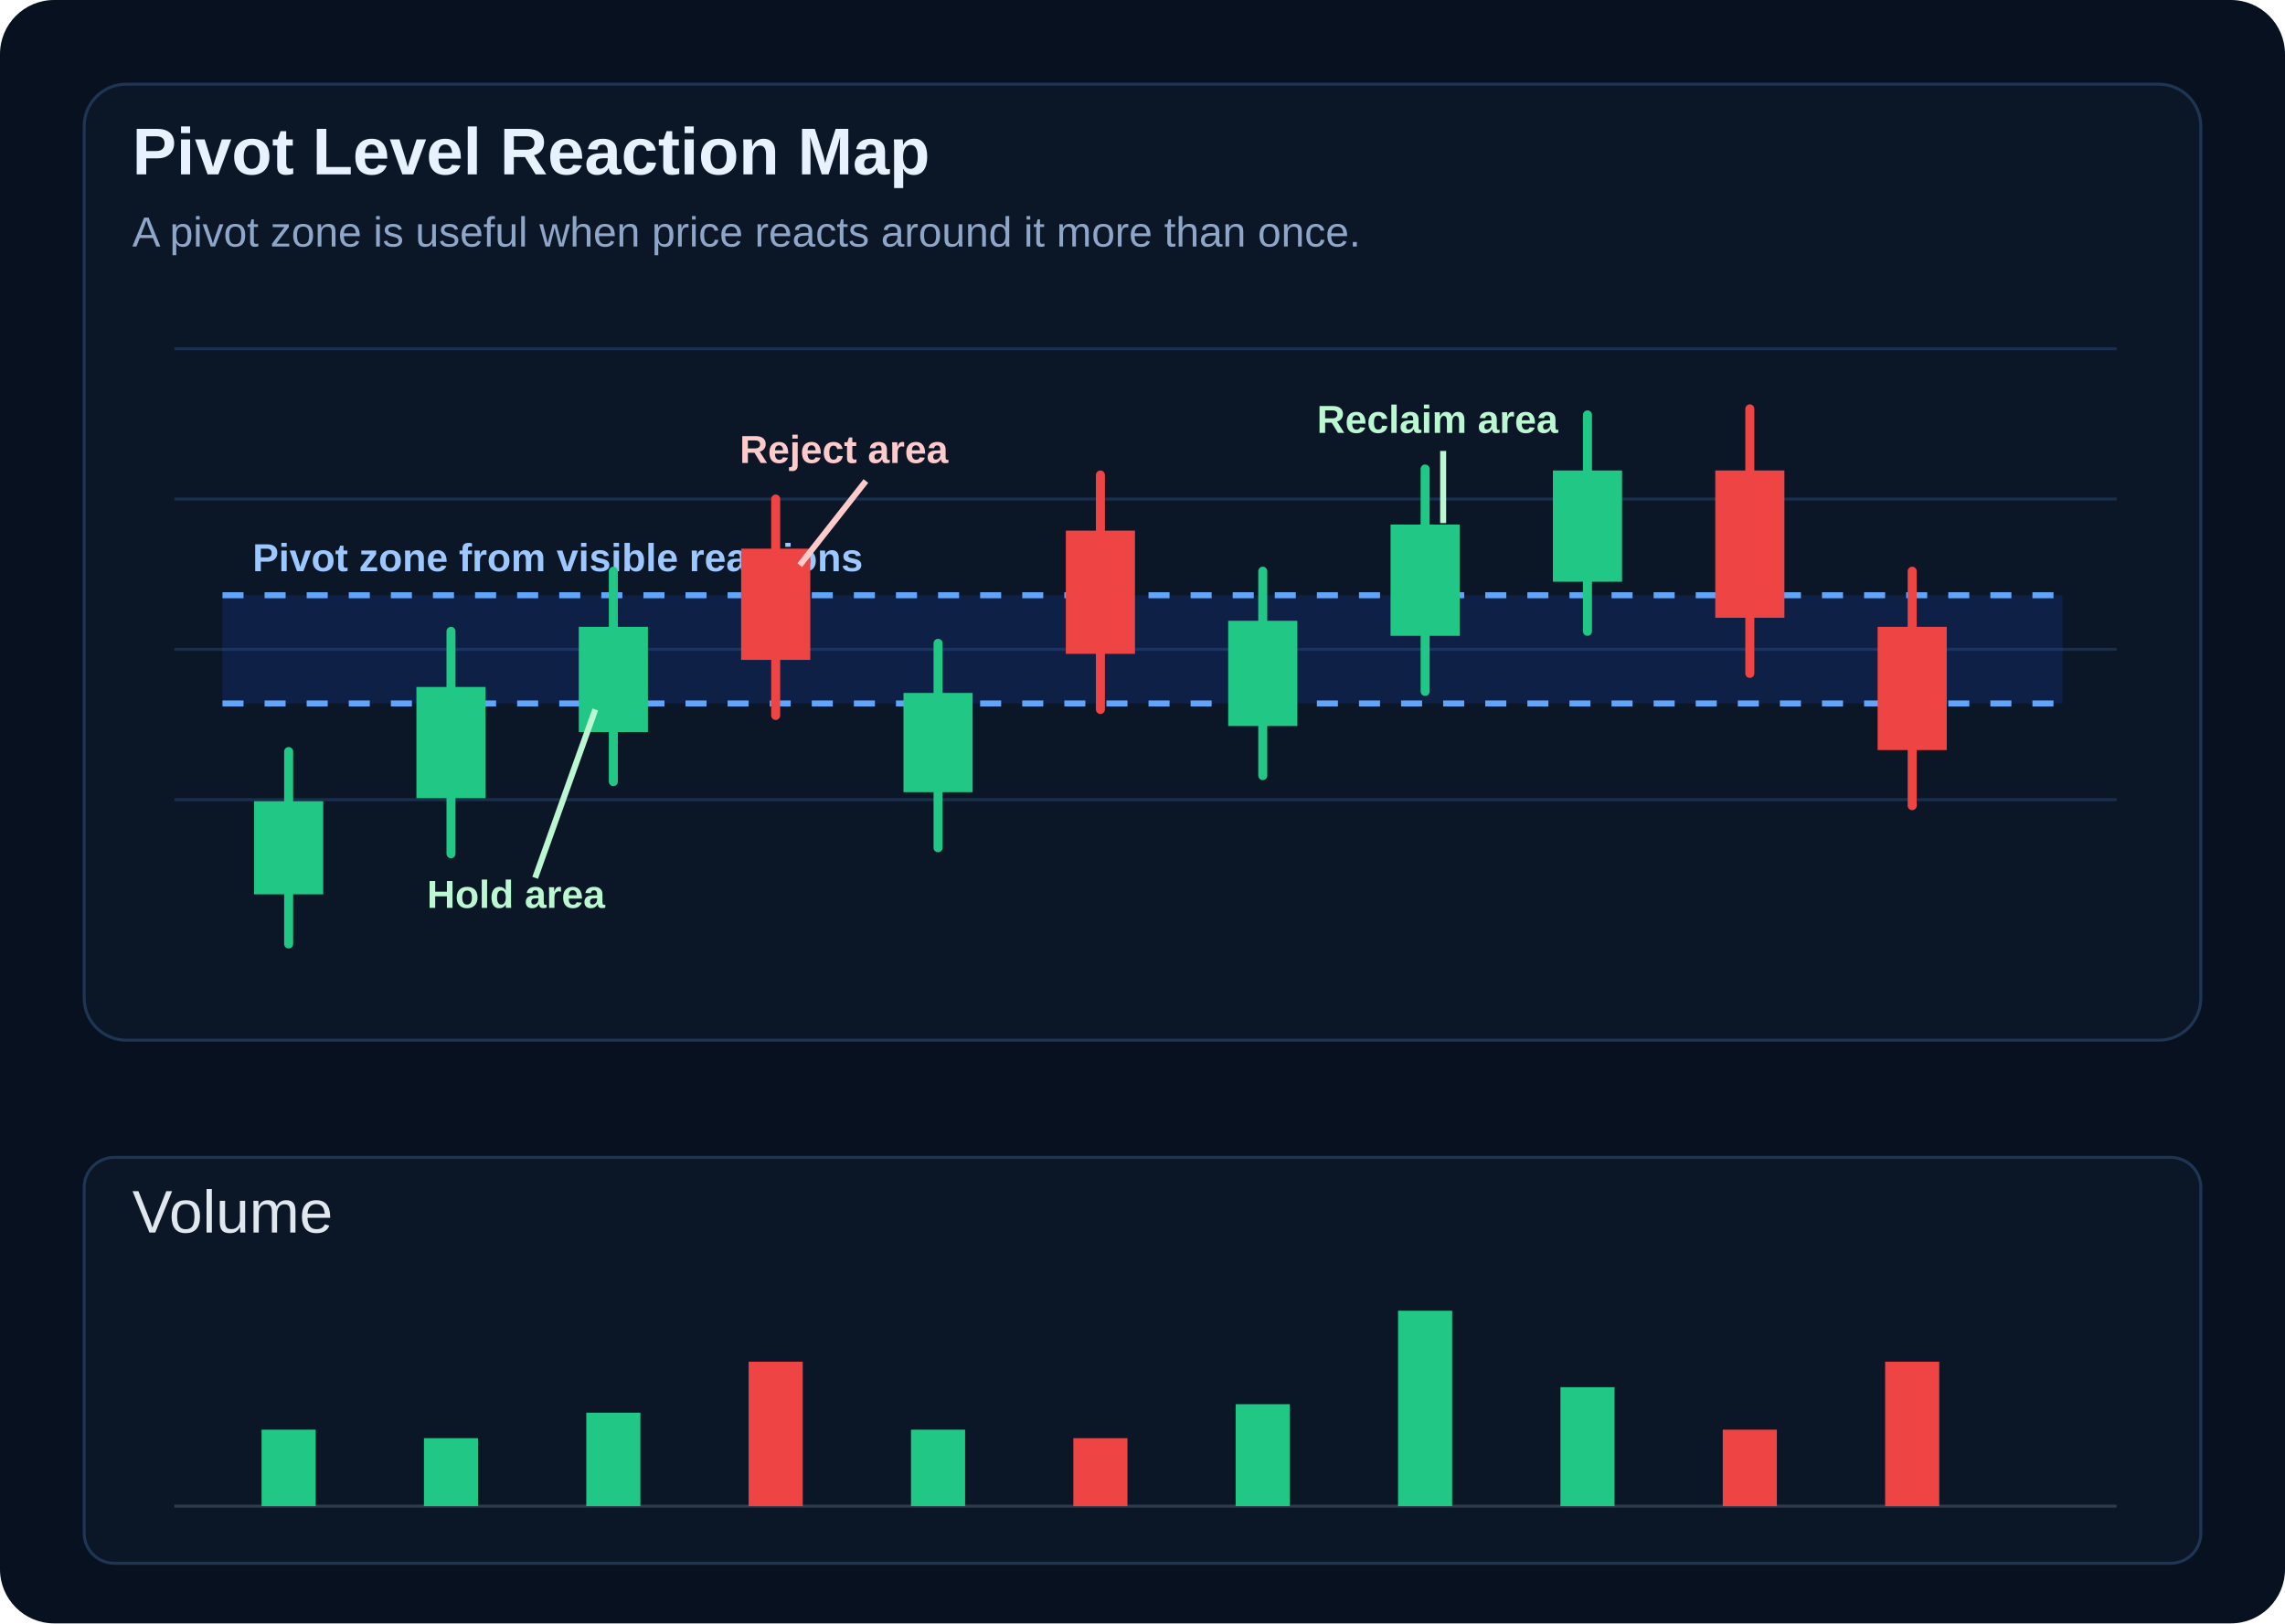
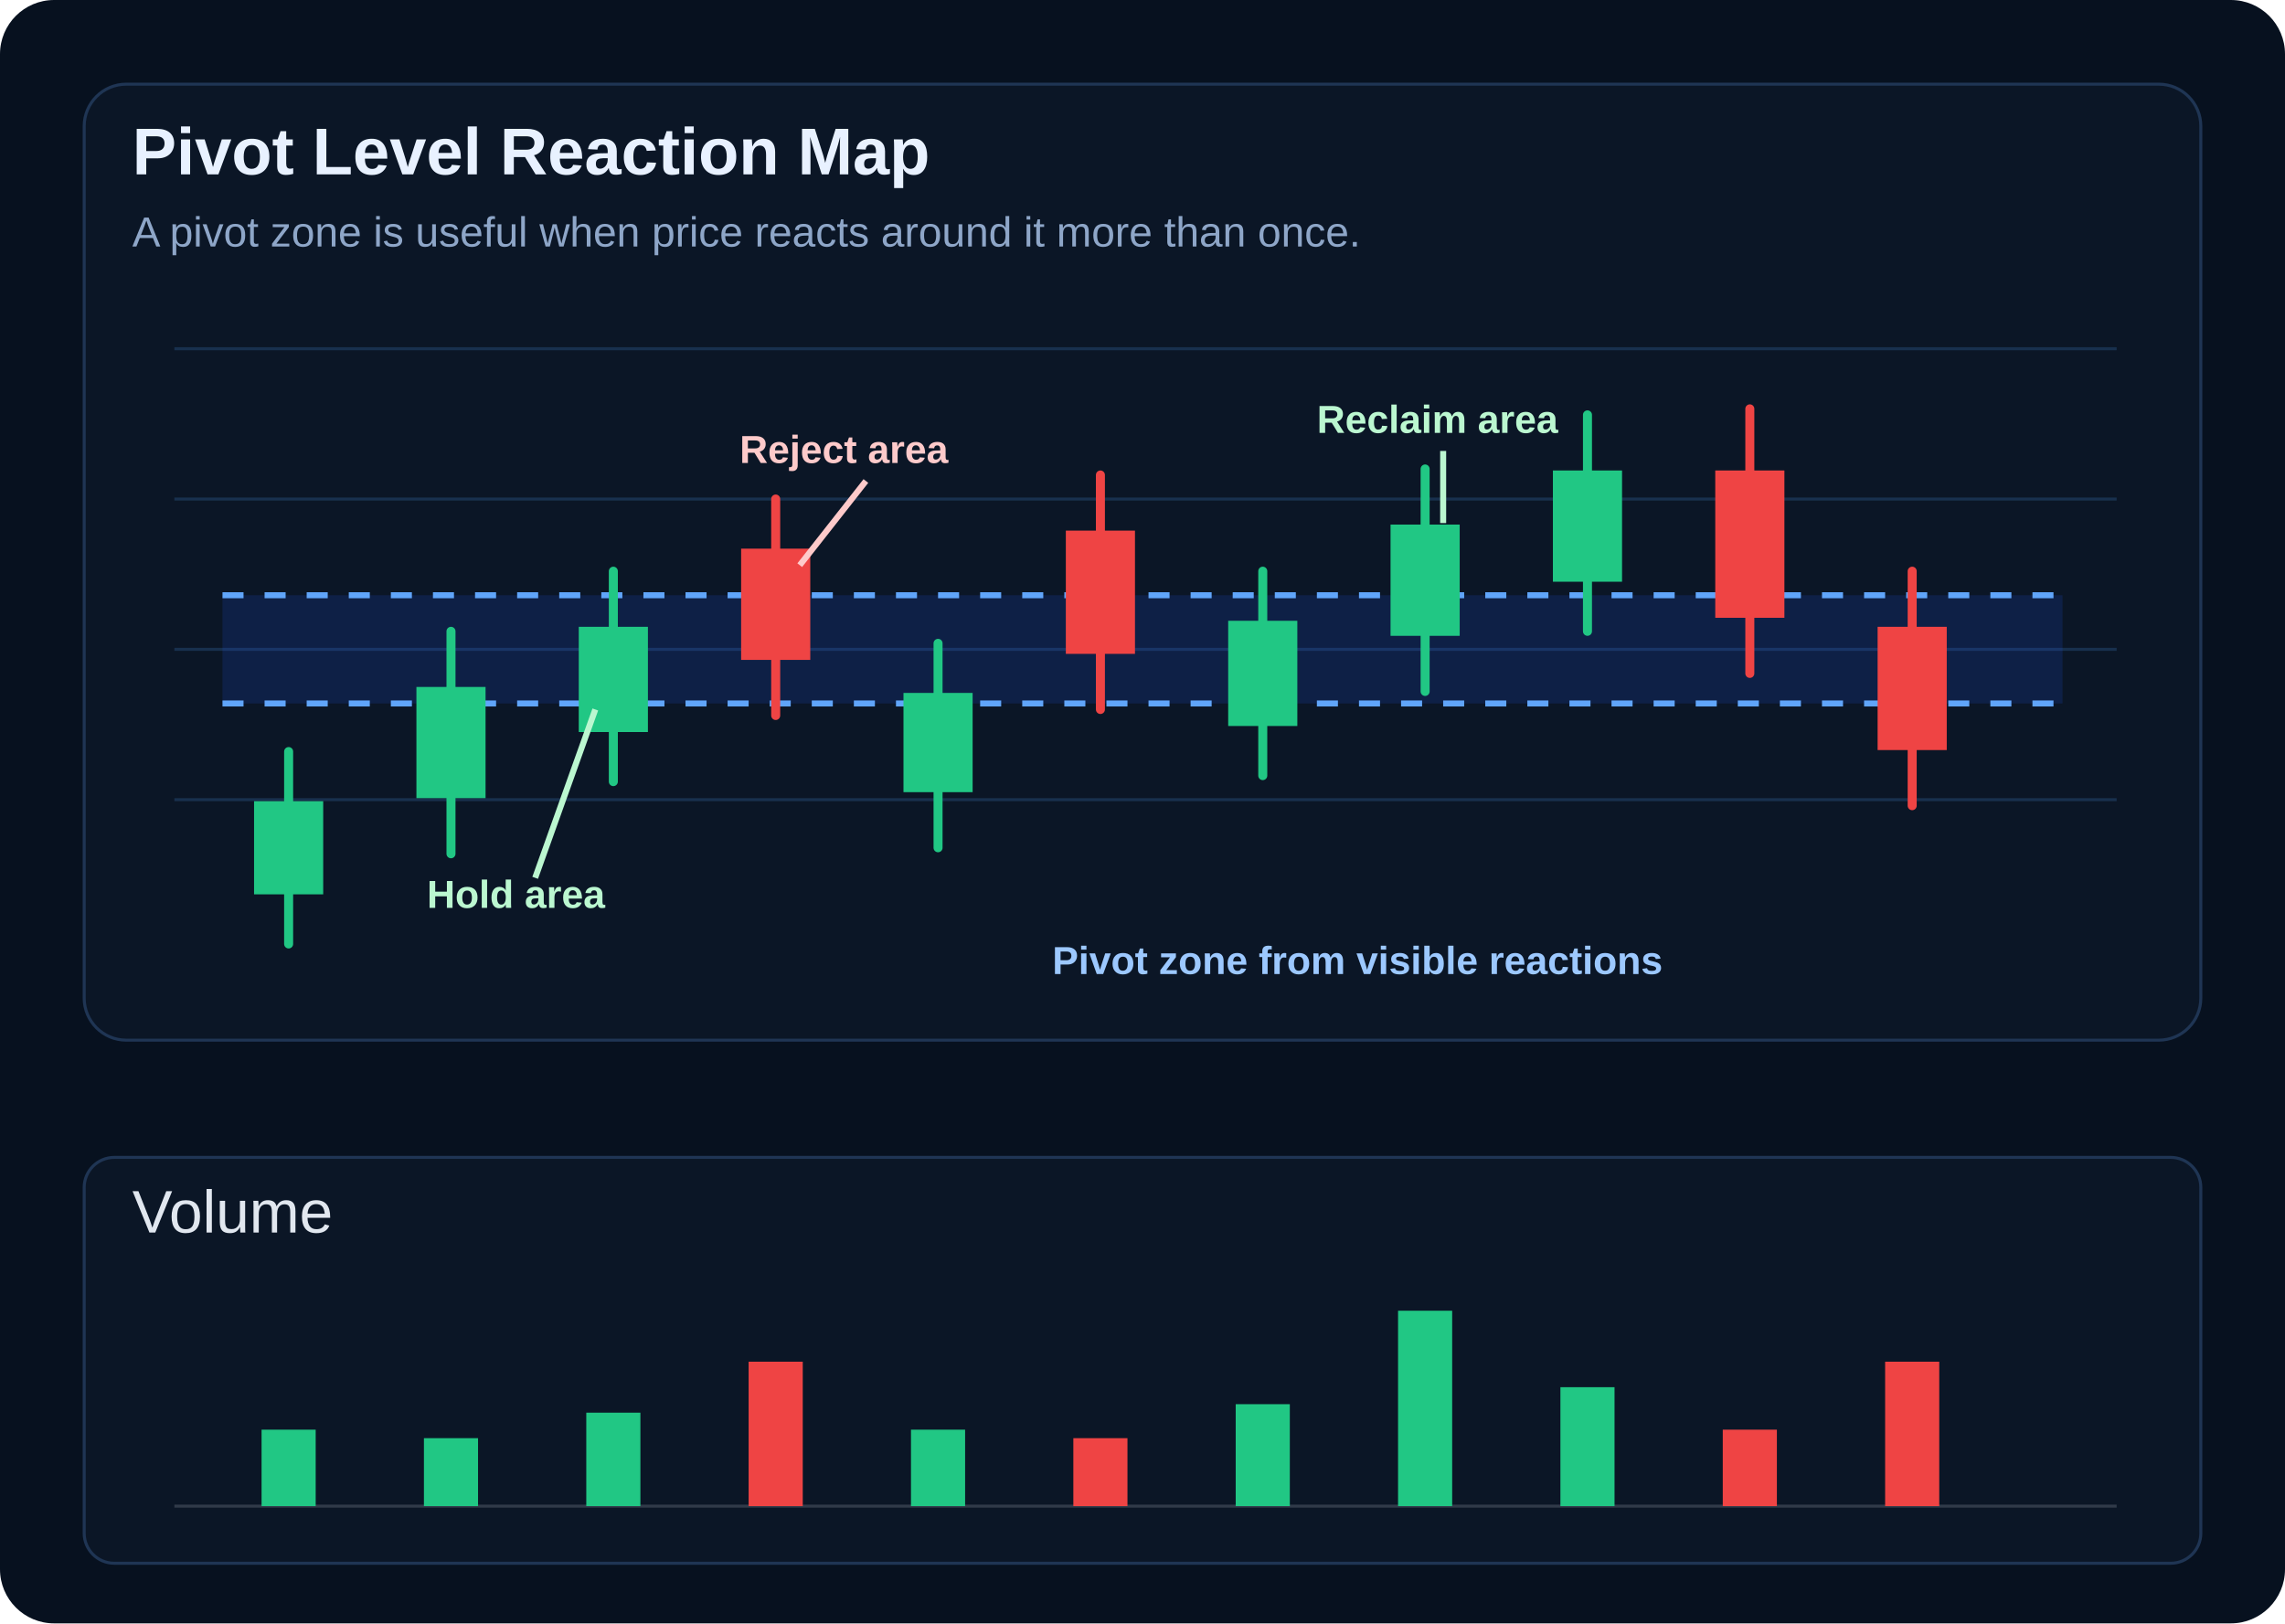
<svg xmlns="http://www.w3.org/2000/svg" viewBox="0.0 0.0 760.0 540.0" role="img" aria-labelledby="title desc">
  <rect width="760" height="540.0" rx="18" fill="#07111f" />
  <rect x="28" y="28" width="704" height="318" rx="14" fill="#0b1626" stroke="#1f3554" />
  <text x="44" y="58" fill="#e8f1ff" font-family="Arial, sans-serif" font-size="22" font-weight="700">Pivot Level Reaction Map</text>
  <text x="44" y="82" fill="#8ea6c8" font-family="Arial, sans-serif" font-size="14">A pivot zone is useful when price reacts around it more than once.</text>
  <g stroke="#18304e" stroke-width="1">
    <line x1="58" y1="116" x2="704" y2="116" />
    <line x1="58" y1="166" x2="704" y2="166" />
    <line x1="58" y1="216" x2="704" y2="216" />
    <line x1="58" y1="266" x2="704" y2="266" />
  </g>
  <rect x="74" y="198" width="612" height="36" fill="#1d4ed8" opacity=".18" />
  <line x1="74" y1="198" x2="686" y2="198" stroke="#60a5fa" stroke-width="2" stroke-dasharray="7 7" />
  <line x1="74" y1="234" x2="686" y2="234" stroke="#60a5fa" stroke-width="2" stroke-dasharray="7 7" />
-   <text x="84" y="190" fill="#9cc8ff" font-family="Arial, sans-serif" font-size="13" font-weight="700">Pivot zone from visible reactions</text>
+   <text x="350" y="324" fill="#9cc8ff" font-family="Arial, sans-serif" font-size="13" font-weight="700">Pivot zone from visible reactions</text>
  <g stroke-linecap="round" stroke-width="3">
    <g stroke="#21c784" fill="#21c784">
      <line x1="96" y1="250" x2="96" y2="314" />
      <rect x="86" y="268" width="20" height="28" />
      <line x1="150" y1="210" x2="150" y2="284" />
      <rect x="140" y="230" width="20" height="34" />
      <line x1="204" y1="190" x2="204" y2="260" />
      <rect x="194" y="210" width="20" height="32" />
      <line x1="312" y1="214" x2="312" y2="282" />
      <rect x="302" y="232" width="20" height="30" />
      <line x1="420" y1="190" x2="420" y2="258" />
      <rect x="410" y="208" width="20" height="32" />
      <line x1="474" y1="156" x2="474" y2="230" />
      <rect x="464" y="176" width="20" height="34" />
      <line x1="528" y1="138" x2="528" y2="210" />
      <rect x="518" y="158" width="20" height="34" />
    </g>
    <g stroke="#ef4444" fill="#ef4444">
      <line x1="258" y1="166" x2="258" y2="238" />
      <rect x="248" y="184" width="20" height="34" />
      <line x1="366" y1="158" x2="366" y2="236" />
      <rect x="356" y="178" width="20" height="38" />
      <line x1="582" y1="136" x2="582" y2="224" />
      <rect x="572" y="158" width="20" height="46" />
      <line x1="636" y1="190" x2="636" y2="268" />
      <rect x="626" y="210" width="20" height="38" />
    </g>
  </g>
  <g font-family="Arial, sans-serif" font-size="13" font-weight="700">
    <text x="142" y="302" fill="#bbf7d0">Hold area</text>
    <path d="M178 292 L198 236" stroke="#bbf7d0" stroke-width="2" />
    <text x="246" y="154" fill="#fecaca">Reject area</text>
    <path d="M288 160 L266 188" stroke="#fecaca" stroke-width="2" />
    <text x="438" y="144" fill="#bbf7d0">Reclaim area</text>
    <path d="M480 150 L480 174" stroke="#bbf7d0" stroke-width="2" />
  </g>
  <rect x="28" y="385.0" width="704" height="135" rx="10" fill="#0b1626" stroke="#1f3554" />
  <text x="44" y="410.0" font-family="Arial, sans-serif" font-size="20" fill="#e1e7ef">Volume</text>
  <line x1="58" y1="501.0" x2="704" y2="501.0" stroke="#303a49" />
  <rect x="87.0" y="475.565" width="18" height="25.435" fill="#21c784" />
  <rect x="141.0" y="478.391" width="18" height="22.609" fill="#21c784" />
  <rect x="195.0" y="469.913" width="18" height="31.087" fill="#21c784" />
  <rect x="249.0" y="452.957" width="18" height="48.043" fill="#ef4444" />
  <rect x="303.0" y="475.565" width="18" height="25.435" fill="#21c784" />
  <rect x="357.0" y="478.391" width="18" height="22.609" fill="#ef4444" />
  <rect x="411.0" y="467.087" width="18" height="33.913" fill="#21c784" />
  <rect x="465.0" y="436.0" width="18" height="65.0" fill="#21c784" />
  <rect x="519.0" y="461.435" width="18" height="39.565" fill="#21c784" />
  <rect x="573.0" y="475.565" width="18" height="25.435" fill="#ef4444" />
  <rect x="627.0" y="452.957" width="18" height="48.043" fill="#ef4444" />
</svg>
